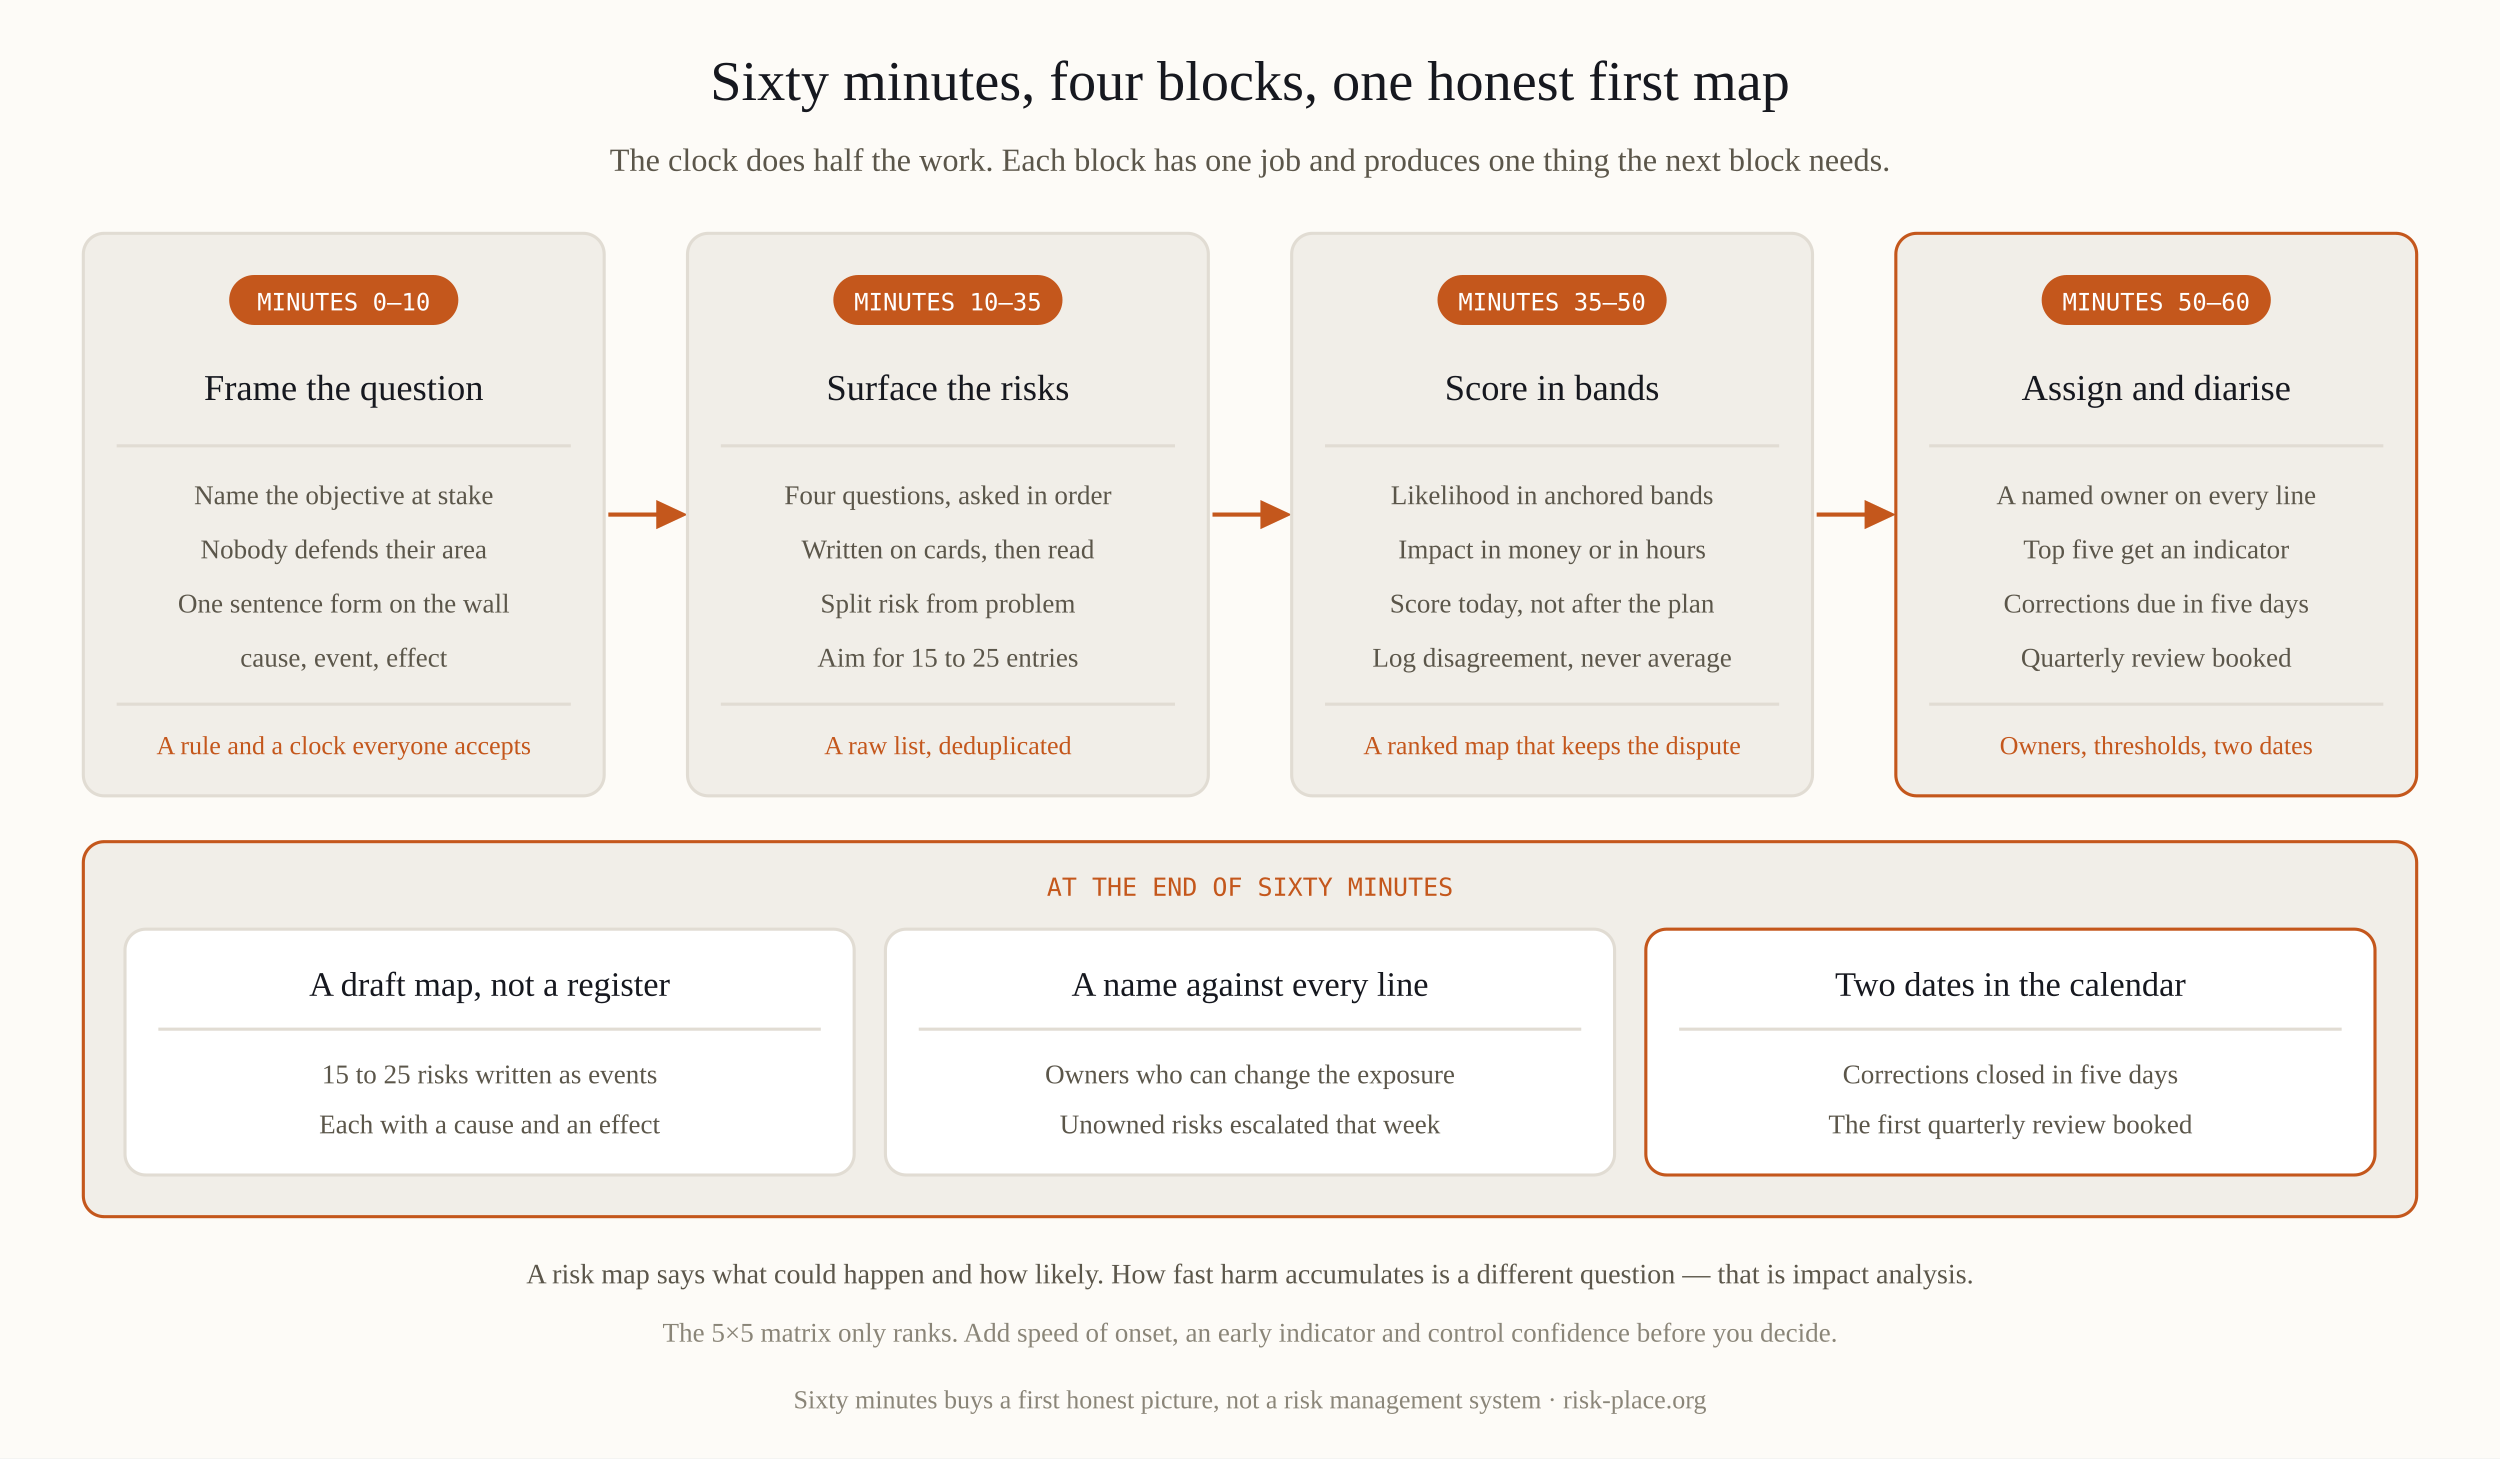
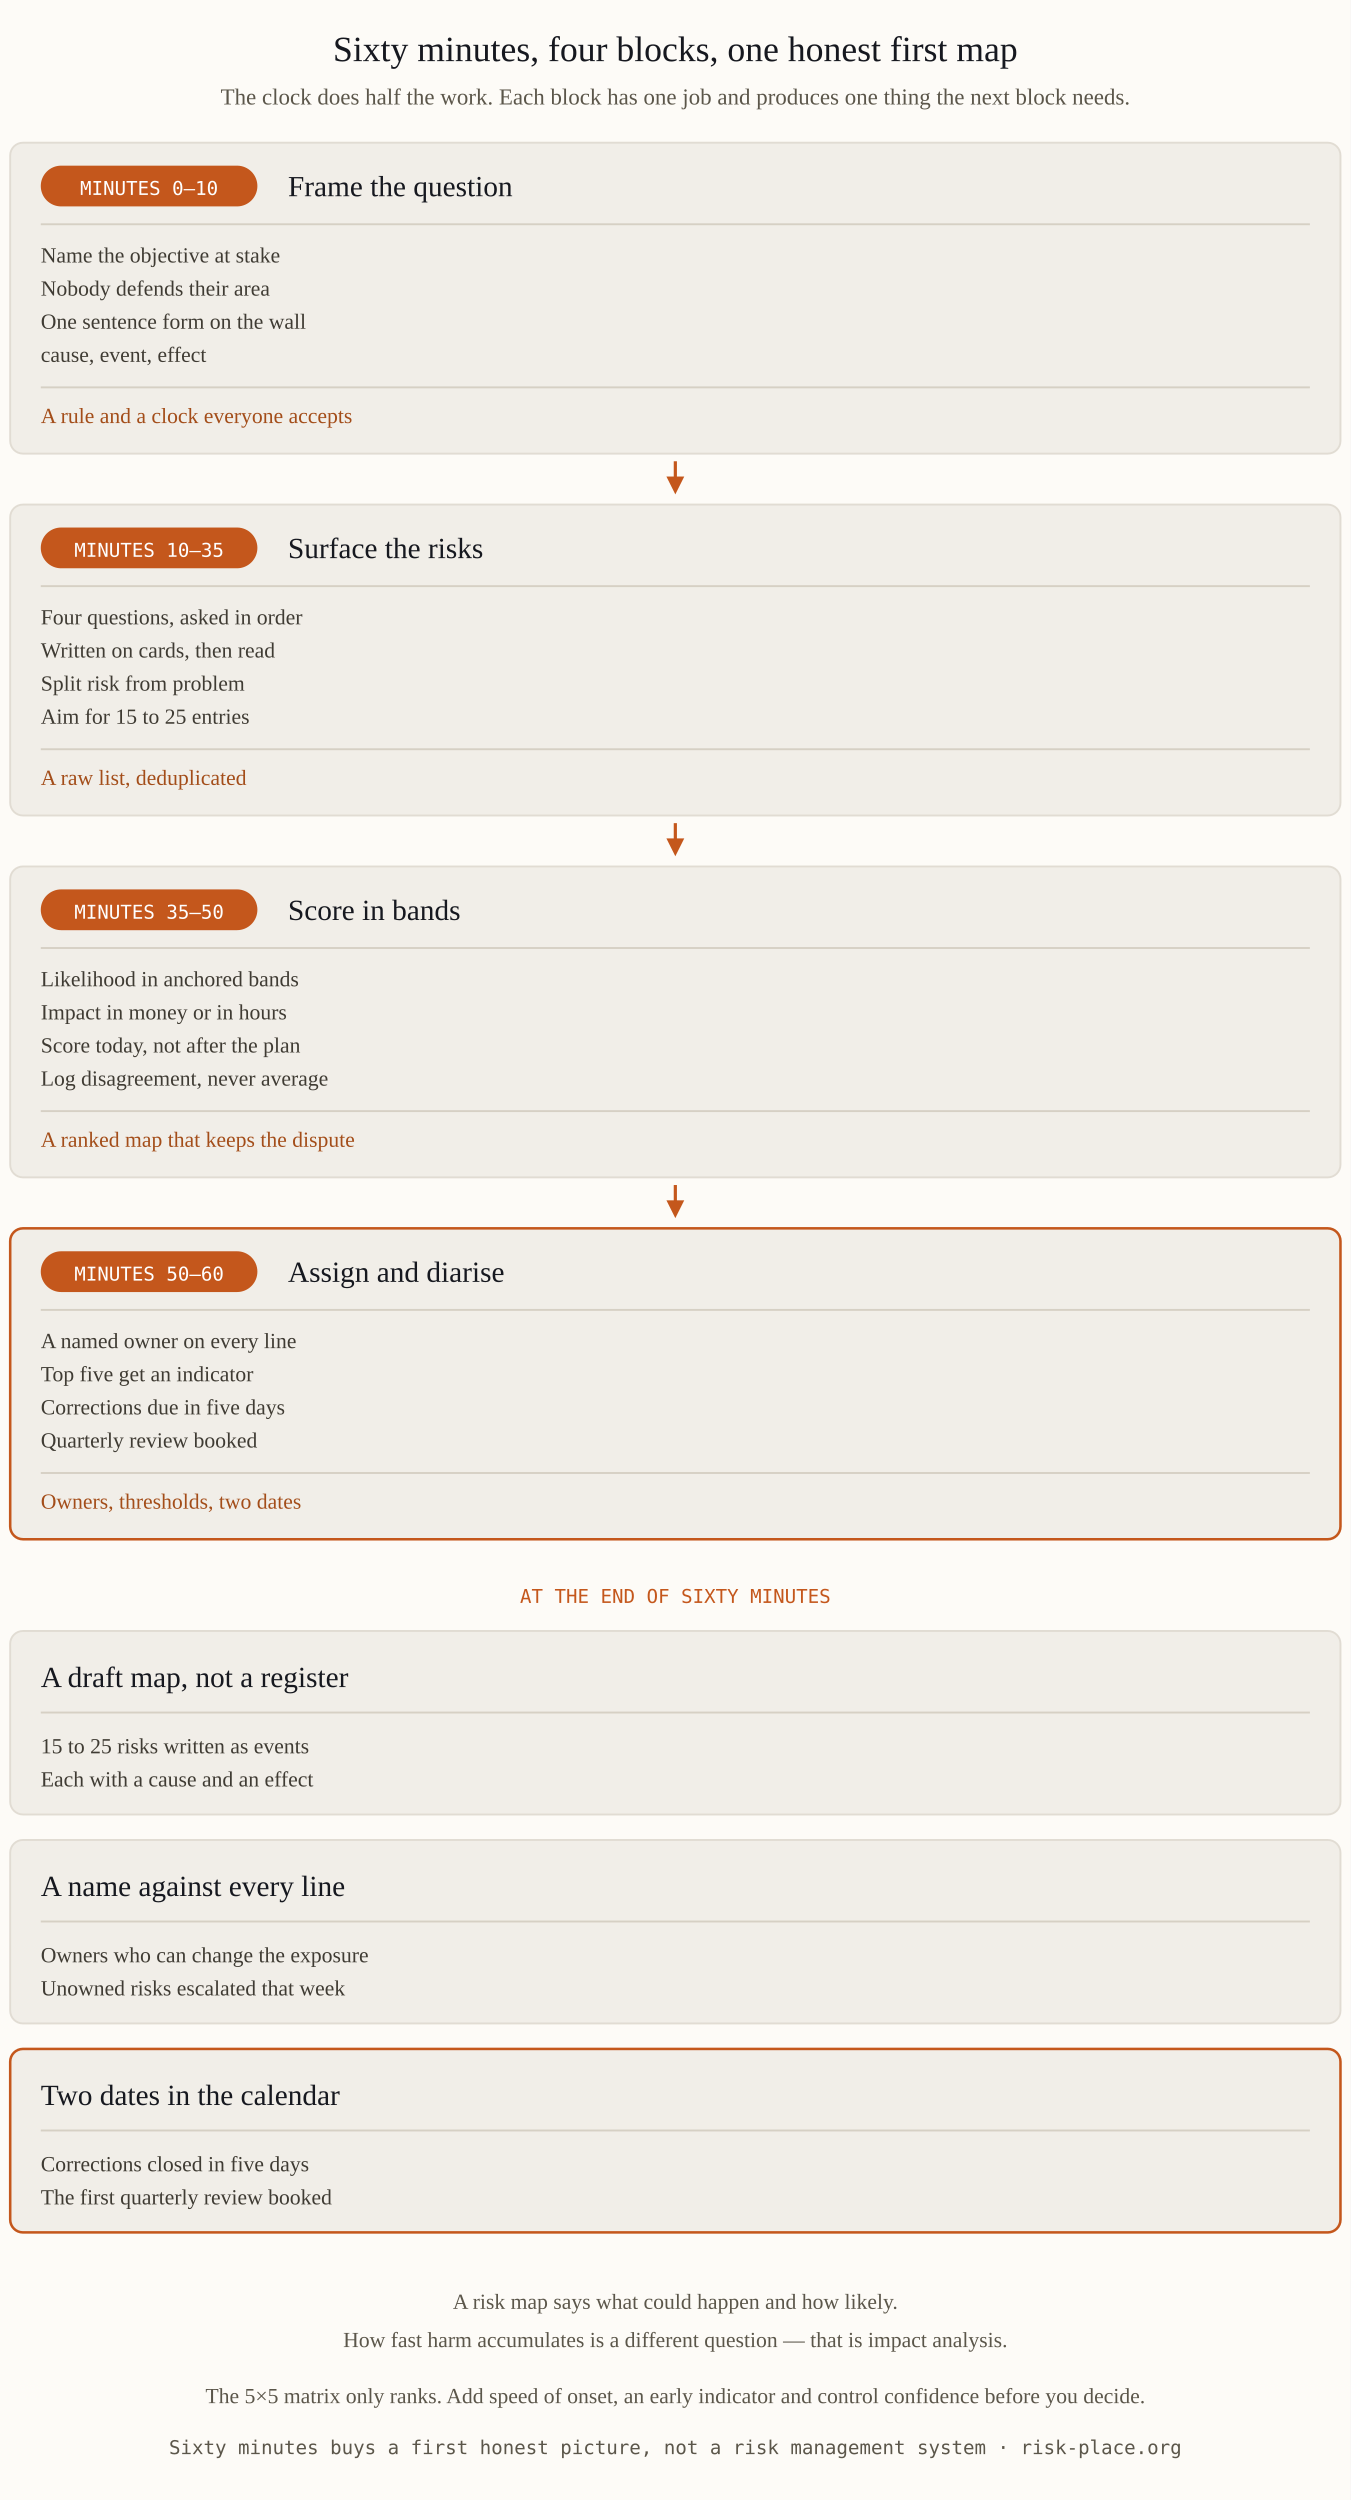
- <svg xmlns="http://www.w3.org/2000/svg" viewBox="0 0 1200 700" width="1200" height="700" role="img" aria-label="A sixty minute risk mapping session in four timed blocks, framing, surfacing, scoring and assigning, with the three outputs the hour produces">
-   <rect x="0" y="0" width="1200" height="700" fill="#FDFBF7" />
-   <text x="600" y="48" text-anchor="middle" font-family="Georgia, 'Times New Roman', serif" font-size="27" fill="#16181F">Sixty minutes, four blocks, one honest first map</text>
-   <text x="600" y="82" text-anchor="middle" font-family="Georgia, 'Times New Roman', serif" font-size="15.5" fill="#5B564A">The clock does half the work. Each block has one job and produces one thing the next block needs.</text>
-   <rect x="40" y="112" width="250" height="270" rx="10" fill="#F1EEE8" stroke="#E1DCD3" stroke-width="1.5" />
-   <rect x="110" y="132" width="110" height="24" rx="12" fill="#C4571C" />
-   <text x="165" y="149" text-anchor="middle" font-family="Consolas, monospace" font-size="11.5" fill="#FFFFFF">MINUTES 0–10</text>
-   <text x="165" y="192" text-anchor="middle" font-family="Georgia, 'Times New Roman', serif" font-size="17.5" fill="#16181F">Frame the question</text>
-   <line x1="56" y1="214" x2="274" y2="214" stroke="#E1DCD3" stroke-width="1.5" />
-   <text x="165" y="242" text-anchor="middle" font-family="Georgia, 'Times New Roman', serif" font-size="13" fill="#5B564A">Name the objective at stake</text>
-   <text x="165" y="268" text-anchor="middle" font-family="Georgia, 'Times New Roman', serif" font-size="13" fill="#5B564A">Nobody defends their area</text>
-   <text x="165" y="294" text-anchor="middle" font-family="Georgia, 'Times New Roman', serif" font-size="13" fill="#5B564A">One sentence form on the wall</text>
-   <text x="165" y="320" text-anchor="middle" font-family="Georgia, 'Times New Roman', serif" font-size="13" fill="#5B564A">cause, event, effect</text>
-   <line x1="56" y1="338" x2="274" y2="338" stroke="#E1DCD3" stroke-width="1.5" />
-   <text x="165" y="362" text-anchor="middle" font-family="Georgia, 'Times New Roman', serif" font-size="12.5" fill="#C4571C">A rule and a clock everyone accepts</text>
-   <line x1="292" y1="247" x2="316" y2="247" stroke="#C4571C" stroke-width="2" />
-   <polygon points="315,240 330,247 315,254" fill="#C4571C" />
-   <rect x="330" y="112" width="250" height="270" rx="10" fill="#F1EEE8" stroke="#E1DCD3" stroke-width="1.5" />
-   <rect x="400" y="132" width="110" height="24" rx="12" fill="#C4571C" />
-   <text x="455" y="149" text-anchor="middle" font-family="Consolas, monospace" font-size="11.5" fill="#FFFFFF">MINUTES 10–35</text>
-   <text x="455" y="192" text-anchor="middle" font-family="Georgia, 'Times New Roman', serif" font-size="17.5" fill="#16181F">Surface the risks</text>
-   <line x1="346" y1="214" x2="564" y2="214" stroke="#E1DCD3" stroke-width="1.5" />
-   <text x="455" y="242" text-anchor="middle" font-family="Georgia, 'Times New Roman', serif" font-size="13" fill="#5B564A">Four questions, asked in order</text>
-   <text x="455" y="268" text-anchor="middle" font-family="Georgia, 'Times New Roman', serif" font-size="13" fill="#5B564A">Written on cards, then read</text>
-   <text x="455" y="294" text-anchor="middle" font-family="Georgia, 'Times New Roman', serif" font-size="13" fill="#5B564A">Split risk from problem</text>
-   <text x="455" y="320" text-anchor="middle" font-family="Georgia, 'Times New Roman', serif" font-size="13" fill="#5B564A">Aim for 15 to 25 entries</text>
-   <line x1="346" y1="338" x2="564" y2="338" stroke="#E1DCD3" stroke-width="1.5" />
-   <text x="455" y="362" text-anchor="middle" font-family="Georgia, 'Times New Roman', serif" font-size="12.5" fill="#C4571C">A raw list, deduplicated</text>
-   <line x1="582" y1="247" x2="606" y2="247" stroke="#C4571C" stroke-width="2" />
-   <polygon points="605,240 620,247 605,254" fill="#C4571C" />
-   <rect x="620" y="112" width="250" height="270" rx="10" fill="#F1EEE8" stroke="#E1DCD3" stroke-width="1.5" />
-   <rect x="690" y="132" width="110" height="24" rx="12" fill="#C4571C" />
-   <text x="745" y="149" text-anchor="middle" font-family="Consolas, monospace" font-size="11.5" fill="#FFFFFF">MINUTES 35–50</text>
-   <text x="745" y="192" text-anchor="middle" font-family="Georgia, 'Times New Roman', serif" font-size="17.5" fill="#16181F">Score in bands</text>
-   <line x1="636" y1="214" x2="854" y2="214" stroke="#E1DCD3" stroke-width="1.5" />
-   <text x="745" y="242" text-anchor="middle" font-family="Georgia, 'Times New Roman', serif" font-size="13" fill="#5B564A">Likelihood in anchored bands</text>
-   <text x="745" y="268" text-anchor="middle" font-family="Georgia, 'Times New Roman', serif" font-size="13" fill="#5B564A">Impact in money or in hours</text>
-   <text x="745" y="294" text-anchor="middle" font-family="Georgia, 'Times New Roman', serif" font-size="13" fill="#5B564A">Score today, not after the plan</text>
-   <text x="745" y="320" text-anchor="middle" font-family="Georgia, 'Times New Roman', serif" font-size="13" fill="#5B564A">Log disagreement, never average</text>
-   <line x1="636" y1="338" x2="854" y2="338" stroke="#E1DCD3" stroke-width="1.5" />
-   <text x="745" y="362" text-anchor="middle" font-family="Georgia, 'Times New Roman', serif" font-size="12.5" fill="#C4571C">A ranked map that keeps the dispute</text>
-   <line x1="872" y1="247" x2="896" y2="247" stroke="#C4571C" stroke-width="2" />
-   <polygon points="895,240 910,247 895,254" fill="#C4571C" />
-   <rect x="910" y="112" width="250" height="270" rx="10" fill="#F1EEE8" stroke="#C4571C" stroke-width="1.5" />
-   <rect x="980" y="132" width="110" height="24" rx="12" fill="#C4571C" />
-   <text x="1035" y="149" text-anchor="middle" font-family="Consolas, monospace" font-size="11.5" fill="#FFFFFF">MINUTES 50–60</text>
-   <text x="1035" y="192" text-anchor="middle" font-family="Georgia, 'Times New Roman', serif" font-size="17.5" fill="#16181F">Assign and diarise</text>
-   <line x1="926" y1="214" x2="1144" y2="214" stroke="#E1DCD3" stroke-width="1.5" />
-   <text x="1035" y="242" text-anchor="middle" font-family="Georgia, 'Times New Roman', serif" font-size="13" fill="#5B564A">A named owner on every line</text>
-   <text x="1035" y="268" text-anchor="middle" font-family="Georgia, 'Times New Roman', serif" font-size="13" fill="#5B564A">Top five get an indicator</text>
-   <text x="1035" y="294" text-anchor="middle" font-family="Georgia, 'Times New Roman', serif" font-size="13" fill="#5B564A">Corrections due in five days</text>
-   <text x="1035" y="320" text-anchor="middle" font-family="Georgia, 'Times New Roman', serif" font-size="13" fill="#5B564A">Quarterly review booked</text>
-   <line x1="926" y1="338" x2="1144" y2="338" stroke="#E1DCD3" stroke-width="1.5" />
-   <text x="1035" y="362" text-anchor="middle" font-family="Georgia, 'Times New Roman', serif" font-size="12.5" fill="#C4571C">Owners, thresholds, two dates</text>
-   <rect x="40" y="404" width="1120" height="180" rx="10" fill="#F1EEE8" stroke="#C4571C" stroke-width="1.5" />
-   <text x="600" y="430" text-anchor="middle" font-family="Consolas, monospace" font-size="12" fill="#C4571C">AT THE END OF SIXTY MINUTES</text>
-   <rect x="60" y="446" width="350" height="118" rx="10" fill="#FFFFFF" stroke="#E1DCD3" stroke-width="1.5" />
-   <text x="235" y="478" text-anchor="middle" font-family="Georgia, 'Times New Roman', serif" font-size="16.5" fill="#16181F">A draft map, not a register</text>
-   <line x1="76" y1="494" x2="394" y2="494" stroke="#E1DCD3" stroke-width="1.5" />
-   <text x="235" y="520" text-anchor="middle" font-family="Georgia, 'Times New Roman', serif" font-size="13" fill="#5B564A">15 to 25 risks written as events</text>
-   <text x="235" y="544" text-anchor="middle" font-family="Georgia, 'Times New Roman', serif" font-size="13" fill="#5B564A">Each with a cause and an effect</text>
-   <rect x="425" y="446" width="350" height="118" rx="10" fill="#FFFFFF" stroke="#E1DCD3" stroke-width="1.5" />
-   <text x="600" y="478" text-anchor="middle" font-family="Georgia, 'Times New Roman', serif" font-size="16.5" fill="#16181F">A name against every line</text>
-   <line x1="441" y1="494" x2="759" y2="494" stroke="#E1DCD3" stroke-width="1.5" />
-   <text x="600" y="520" text-anchor="middle" font-family="Georgia, 'Times New Roman', serif" font-size="13" fill="#5B564A">Owners who can change the exposure</text>
-   <text x="600" y="544" text-anchor="middle" font-family="Georgia, 'Times New Roman', serif" font-size="13" fill="#5B564A">Unowned risks escalated that week</text>
-   <rect x="790" y="446" width="350" height="118" rx="10" fill="#FFFFFF" stroke="#C4571C" stroke-width="1.5" />
-   <text x="965" y="478" text-anchor="middle" font-family="Georgia, 'Times New Roman', serif" font-size="16.5" fill="#16181F">Two dates in the calendar</text>
-   <line x1="806" y1="494" x2="1124" y2="494" stroke="#E1DCD3" stroke-width="1.5" />
-   <text x="965" y="520" text-anchor="middle" font-family="Georgia, 'Times New Roman', serif" font-size="13" fill="#5B564A">Corrections closed in five days</text>
-   <text x="965" y="544" text-anchor="middle" font-family="Georgia, 'Times New Roman', serif" font-size="13" fill="#5B564A">The first quarterly review booked</text>
-   <text x="600" y="616" text-anchor="middle" font-family="Georgia, 'Times New Roman', serif" font-size="13.5" fill="#5B564A">A risk map says what could happen and how likely. How fast harm accumulates is a different question — that is impact analysis.</text>
-   <text x="600" y="644" text-anchor="middle" font-family="Georgia, 'Times New Roman', serif" font-size="13" fill="#8A8578">The 5×5 matrix only ranks. Add speed of onset, an early indicator and control confidence before you decide.</text>
-   <text x="600" y="676" text-anchor="middle" font-family="Georgia, 'Times New Roman', serif" font-size="12.5" fill="#8A8578">Sixty minutes buys a first honest picture, not a risk management system · risk-place.org</text>
+ <svg xmlns="http://www.w3.org/2000/svg" viewBox="0 0 1060 1962" width="1060" height="1962" role="img" aria-label="A sixty minute risk mapping session in four timed blocks, framing, surfacing, scoring and assigning, with the three outputs the hour produces">
+   <rect x="0" y="0" width="1060" height="1962" fill="#FDFBF7" />
+   <text x="530" y="48" text-anchor="middle" font-family="Georgia, 'Times New Roman', serif" font-size="28" fill="#16181F">Sixty minutes, four blocks, one honest first map</text>
+   <text x="530" y="82" text-anchor="middle" font-family="Georgia, 'Times New Roman', serif" font-size="18" fill="#5B564A">The clock does half the work. Each block has one job and produces one thing the next block needs.</text>
+   <rect x="8" y="112" width="1044" height="244" rx="10" fill="#F1EEE8" stroke="#E1DCD3" stroke-width="1.5" />
+   <rect x="32" y="130" width="170" height="32" rx="16" fill="#C4571C" />
+   <text x="117" y="153" text-anchor="middle" font-family="Consolas, monospace" font-size="15" fill="#FFFFFF">MINUTES 0–10</text>
+   <text x="226" y="154" font-family="Georgia, 'Times New Roman', serif" font-size="23" fill="#16181F">Frame the question</text>
+   <line x1="32" y1="176" x2="1028" y2="176" stroke="#D6D0C4" stroke-width="1.5" />
+   <text x="32" y="206" font-family="Georgia, 'Times New Roman', serif" font-size="17" fill="#3F3B33">Name the objective at stake</text>
+   <text x="32" y="232" font-family="Georgia, 'Times New Roman', serif" font-size="17" fill="#3F3B33">Nobody defends their area</text>
+   <text x="32" y="258" font-family="Georgia, 'Times New Roman', serif" font-size="17" fill="#3F3B33">One sentence form on the wall</text>
+   <text x="32" y="284" font-family="Georgia, 'Times New Roman', serif" font-size="17" fill="#3F3B33">cause, event, effect</text>
+   <line x1="32" y1="304" x2="1028" y2="304" stroke="#D6D0C4" stroke-width="1.5" />
+   <text x="32" y="332" font-family="Georgia, 'Times New Roman', serif" font-size="17" fill="#A34D19">A rule and a clock everyone accepts</text>
+   <line x1="530" y1="362" x2="530" y2="376" stroke="#C4571C" stroke-width="2.5" />
+   <polygon points="523,374 530,388 537,374" fill="#C4571C" />
+   <rect x="8" y="396" width="1044" height="244" rx="10" fill="#F1EEE8" stroke="#E1DCD3" stroke-width="1.5" />
+   <rect x="32" y="414" width="170" height="32" rx="16" fill="#C4571C" />
+   <text x="117" y="437" text-anchor="middle" font-family="Consolas, monospace" font-size="15" fill="#FFFFFF">MINUTES 10–35</text>
+   <text x="226" y="438" font-family="Georgia, 'Times New Roman', serif" font-size="23" fill="#16181F">Surface the risks</text>
+   <line x1="32" y1="460" x2="1028" y2="460" stroke="#D6D0C4" stroke-width="1.5" />
+   <text x="32" y="490" font-family="Georgia, 'Times New Roman', serif" font-size="17" fill="#3F3B33">Four questions, asked in order</text>
+   <text x="32" y="516" font-family="Georgia, 'Times New Roman', serif" font-size="17" fill="#3F3B33">Written on cards, then read</text>
+   <text x="32" y="542" font-family="Georgia, 'Times New Roman', serif" font-size="17" fill="#3F3B33">Split risk from problem</text>
+   <text x="32" y="568" font-family="Georgia, 'Times New Roman', serif" font-size="17" fill="#3F3B33">Aim for 15 to 25 entries</text>
+   <line x1="32" y1="588" x2="1028" y2="588" stroke="#D6D0C4" stroke-width="1.5" />
+   <text x="32" y="616" font-family="Georgia, 'Times New Roman', serif" font-size="17" fill="#A34D19">A raw list, deduplicated</text>
+   <line x1="530" y1="646" x2="530" y2="660" stroke="#C4571C" stroke-width="2.5" />
+   <polygon points="523,658 530,672 537,658" fill="#C4571C" />
+   <rect x="8" y="680" width="1044" height="244" rx="10" fill="#F1EEE8" stroke="#E1DCD3" stroke-width="1.5" />
+   <rect x="32" y="698" width="170" height="32" rx="16" fill="#C4571C" />
+   <text x="117" y="721" text-anchor="middle" font-family="Consolas, monospace" font-size="15" fill="#FFFFFF">MINUTES 35–50</text>
+   <text x="226" y="722" font-family="Georgia, 'Times New Roman', serif" font-size="23" fill="#16181F">Score in bands</text>
+   <line x1="32" y1="744" x2="1028" y2="744" stroke="#D6D0C4" stroke-width="1.5" />
+   <text x="32" y="774" font-family="Georgia, 'Times New Roman', serif" font-size="17" fill="#3F3B33">Likelihood in anchored bands</text>
+   <text x="32" y="800" font-family="Georgia, 'Times New Roman', serif" font-size="17" fill="#3F3B33">Impact in money or in hours</text>
+   <text x="32" y="826" font-family="Georgia, 'Times New Roman', serif" font-size="17" fill="#3F3B33">Score today, not after the plan</text>
+   <text x="32" y="852" font-family="Georgia, 'Times New Roman', serif" font-size="17" fill="#3F3B33">Log disagreement, never average</text>
+   <line x1="32" y1="872" x2="1028" y2="872" stroke="#D6D0C4" stroke-width="1.5" />
+   <text x="32" y="900" font-family="Georgia, 'Times New Roman', serif" font-size="17" fill="#A34D19">A ranked map that keeps the dispute</text>
+   <line x1="530" y1="930" x2="530" y2="944" stroke="#C4571C" stroke-width="2.5" />
+   <polygon points="523,942 530,956 537,942" fill="#C4571C" />
+   <rect x="8" y="964" width="1044" height="244" rx="10" fill="#F1EEE8" stroke="#C4571C" stroke-width="2" />
+   <rect x="32" y="982" width="170" height="32" rx="16" fill="#C4571C" />
+   <text x="117" y="1005" text-anchor="middle" font-family="Consolas, monospace" font-size="15" fill="#FFFFFF">MINUTES 50–60</text>
+   <text x="226" y="1006" font-family="Georgia, 'Times New Roman', serif" font-size="23" fill="#16181F">Assign and diarise</text>
+   <line x1="32" y1="1028" x2="1028" y2="1028" stroke="#D6D0C4" stroke-width="1.5" />
+   <text x="32" y="1058" font-family="Georgia, 'Times New Roman', serif" font-size="17" fill="#3F3B33">A named owner on every line</text>
+   <text x="32" y="1084" font-family="Georgia, 'Times New Roman', serif" font-size="17" fill="#3F3B33">Top five get an indicator</text>
+   <text x="32" y="1110" font-family="Georgia, 'Times New Roman', serif" font-size="17" fill="#3F3B33">Corrections due in five days</text>
+   <text x="32" y="1136" font-family="Georgia, 'Times New Roman', serif" font-size="17" fill="#3F3B33">Quarterly review booked</text>
+   <line x1="32" y1="1156" x2="1028" y2="1156" stroke="#D6D0C4" stroke-width="1.5" />
+   <text x="32" y="1184" font-family="Georgia, 'Times New Roman', serif" font-size="17" fill="#A34D19">Owners, thresholds, two dates</text>
+   <text x="530" y="1258" text-anchor="middle" font-family="Consolas, monospace" font-size="15" fill="#C4571C">AT THE END OF SIXTY MINUTES</text>
+   <rect x="8" y="1280" width="1044" height="144" rx="10" fill="#F1EEE8" stroke="#E1DCD3" stroke-width="1.5" />
+   <text x="32" y="1324" font-family="Georgia, 'Times New Roman', serif" font-size="23" fill="#16181F">A draft map, not a register</text>
+   <line x1="32" y1="1344" x2="1028" y2="1344" stroke="#D6D0C4" stroke-width="1.5" />
+   <text x="32" y="1376" font-family="Georgia, 'Times New Roman', serif" font-size="17" fill="#3F3B33">15 to 25 risks written as events</text>
+   <text x="32" y="1402" font-family="Georgia, 'Times New Roman', serif" font-size="17" fill="#3F3B33">Each with a cause and an effect</text>
+   <rect x="8" y="1444" width="1044" height="144" rx="10" fill="#F1EEE8" stroke="#E1DCD3" stroke-width="1.5" />
+   <text x="32" y="1488" font-family="Georgia, 'Times New Roman', serif" font-size="23" fill="#16181F">A name against every line</text>
+   <line x1="32" y1="1508" x2="1028" y2="1508" stroke="#D6D0C4" stroke-width="1.5" />
+   <text x="32" y="1540" font-family="Georgia, 'Times New Roman', serif" font-size="17" fill="#3F3B33">Owners who can change the exposure</text>
+   <text x="32" y="1566" font-family="Georgia, 'Times New Roman', serif" font-size="17" fill="#3F3B33">Unowned risks escalated that week</text>
+   <rect x="8" y="1608" width="1044" height="144" rx="10" fill="#F1EEE8" stroke="#C4571C" stroke-width="2" />
+   <text x="32" y="1652" font-family="Georgia, 'Times New Roman', serif" font-size="23" fill="#16181F">Two dates in the calendar</text>
+   <line x1="32" y1="1672" x2="1028" y2="1672" stroke="#D6D0C4" stroke-width="1.5" />
+   <text x="32" y="1704" font-family="Georgia, 'Times New Roman', serif" font-size="17" fill="#3F3B33">Corrections closed in five days</text>
+   <text x="32" y="1730" font-family="Georgia, 'Times New Roman', serif" font-size="17" fill="#3F3B33">The first quarterly review booked</text>
+   <text x="530" y="1812" text-anchor="middle" font-family="Georgia, 'Times New Roman', serif" font-size="17" fill="#5B564A">A risk map says what could happen and how likely.</text>
+   <text x="530" y="1842" text-anchor="middle" font-family="Georgia, 'Times New Roman', serif" font-size="17" fill="#5B564A">How fast harm accumulates is a different question — that is impact analysis.</text>
+   <text x="530" y="1886" text-anchor="middle" font-family="Georgia, 'Times New Roman', serif" font-size="17" fill="#5B564A">The 5×5 matrix only ranks. Add speed of onset, an early indicator and control confidence before you decide.</text>
+   <text x="530" y="1926" text-anchor="middle" font-family="Consolas, monospace" font-size="15" fill="#5B564A">Sixty minutes buys a first honest picture, not a risk management system · risk-place.org</text>
</svg>
